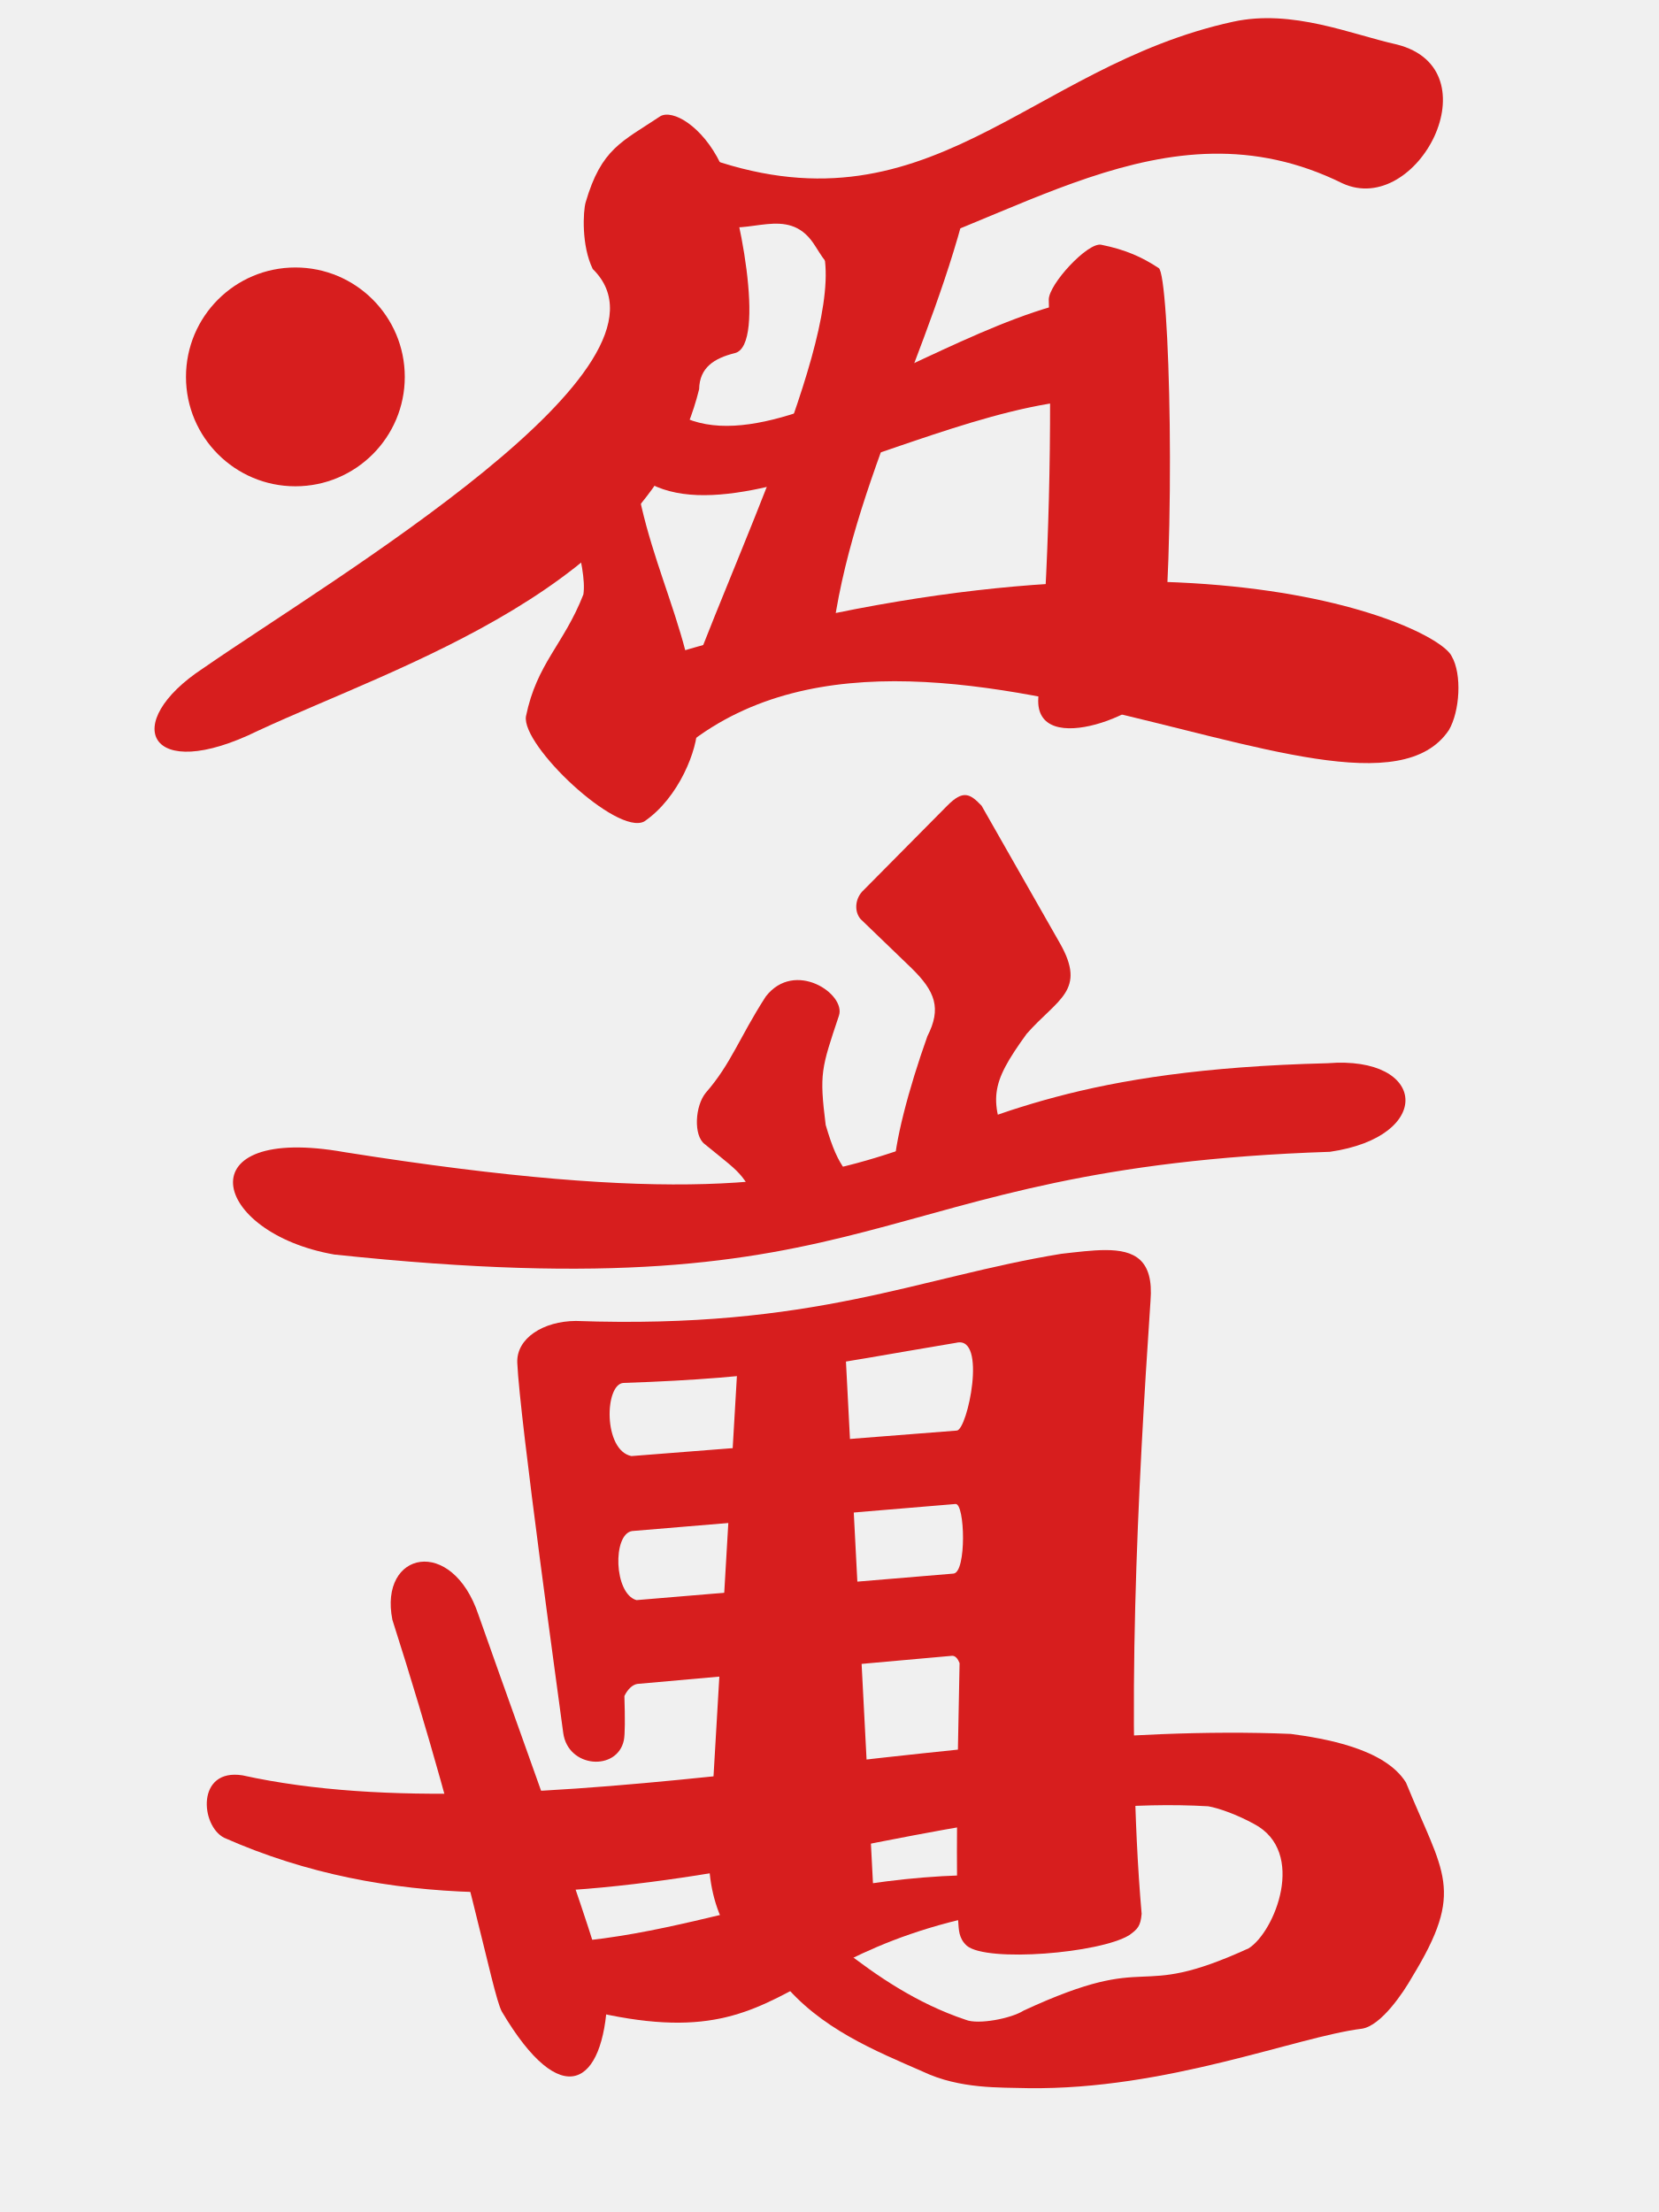
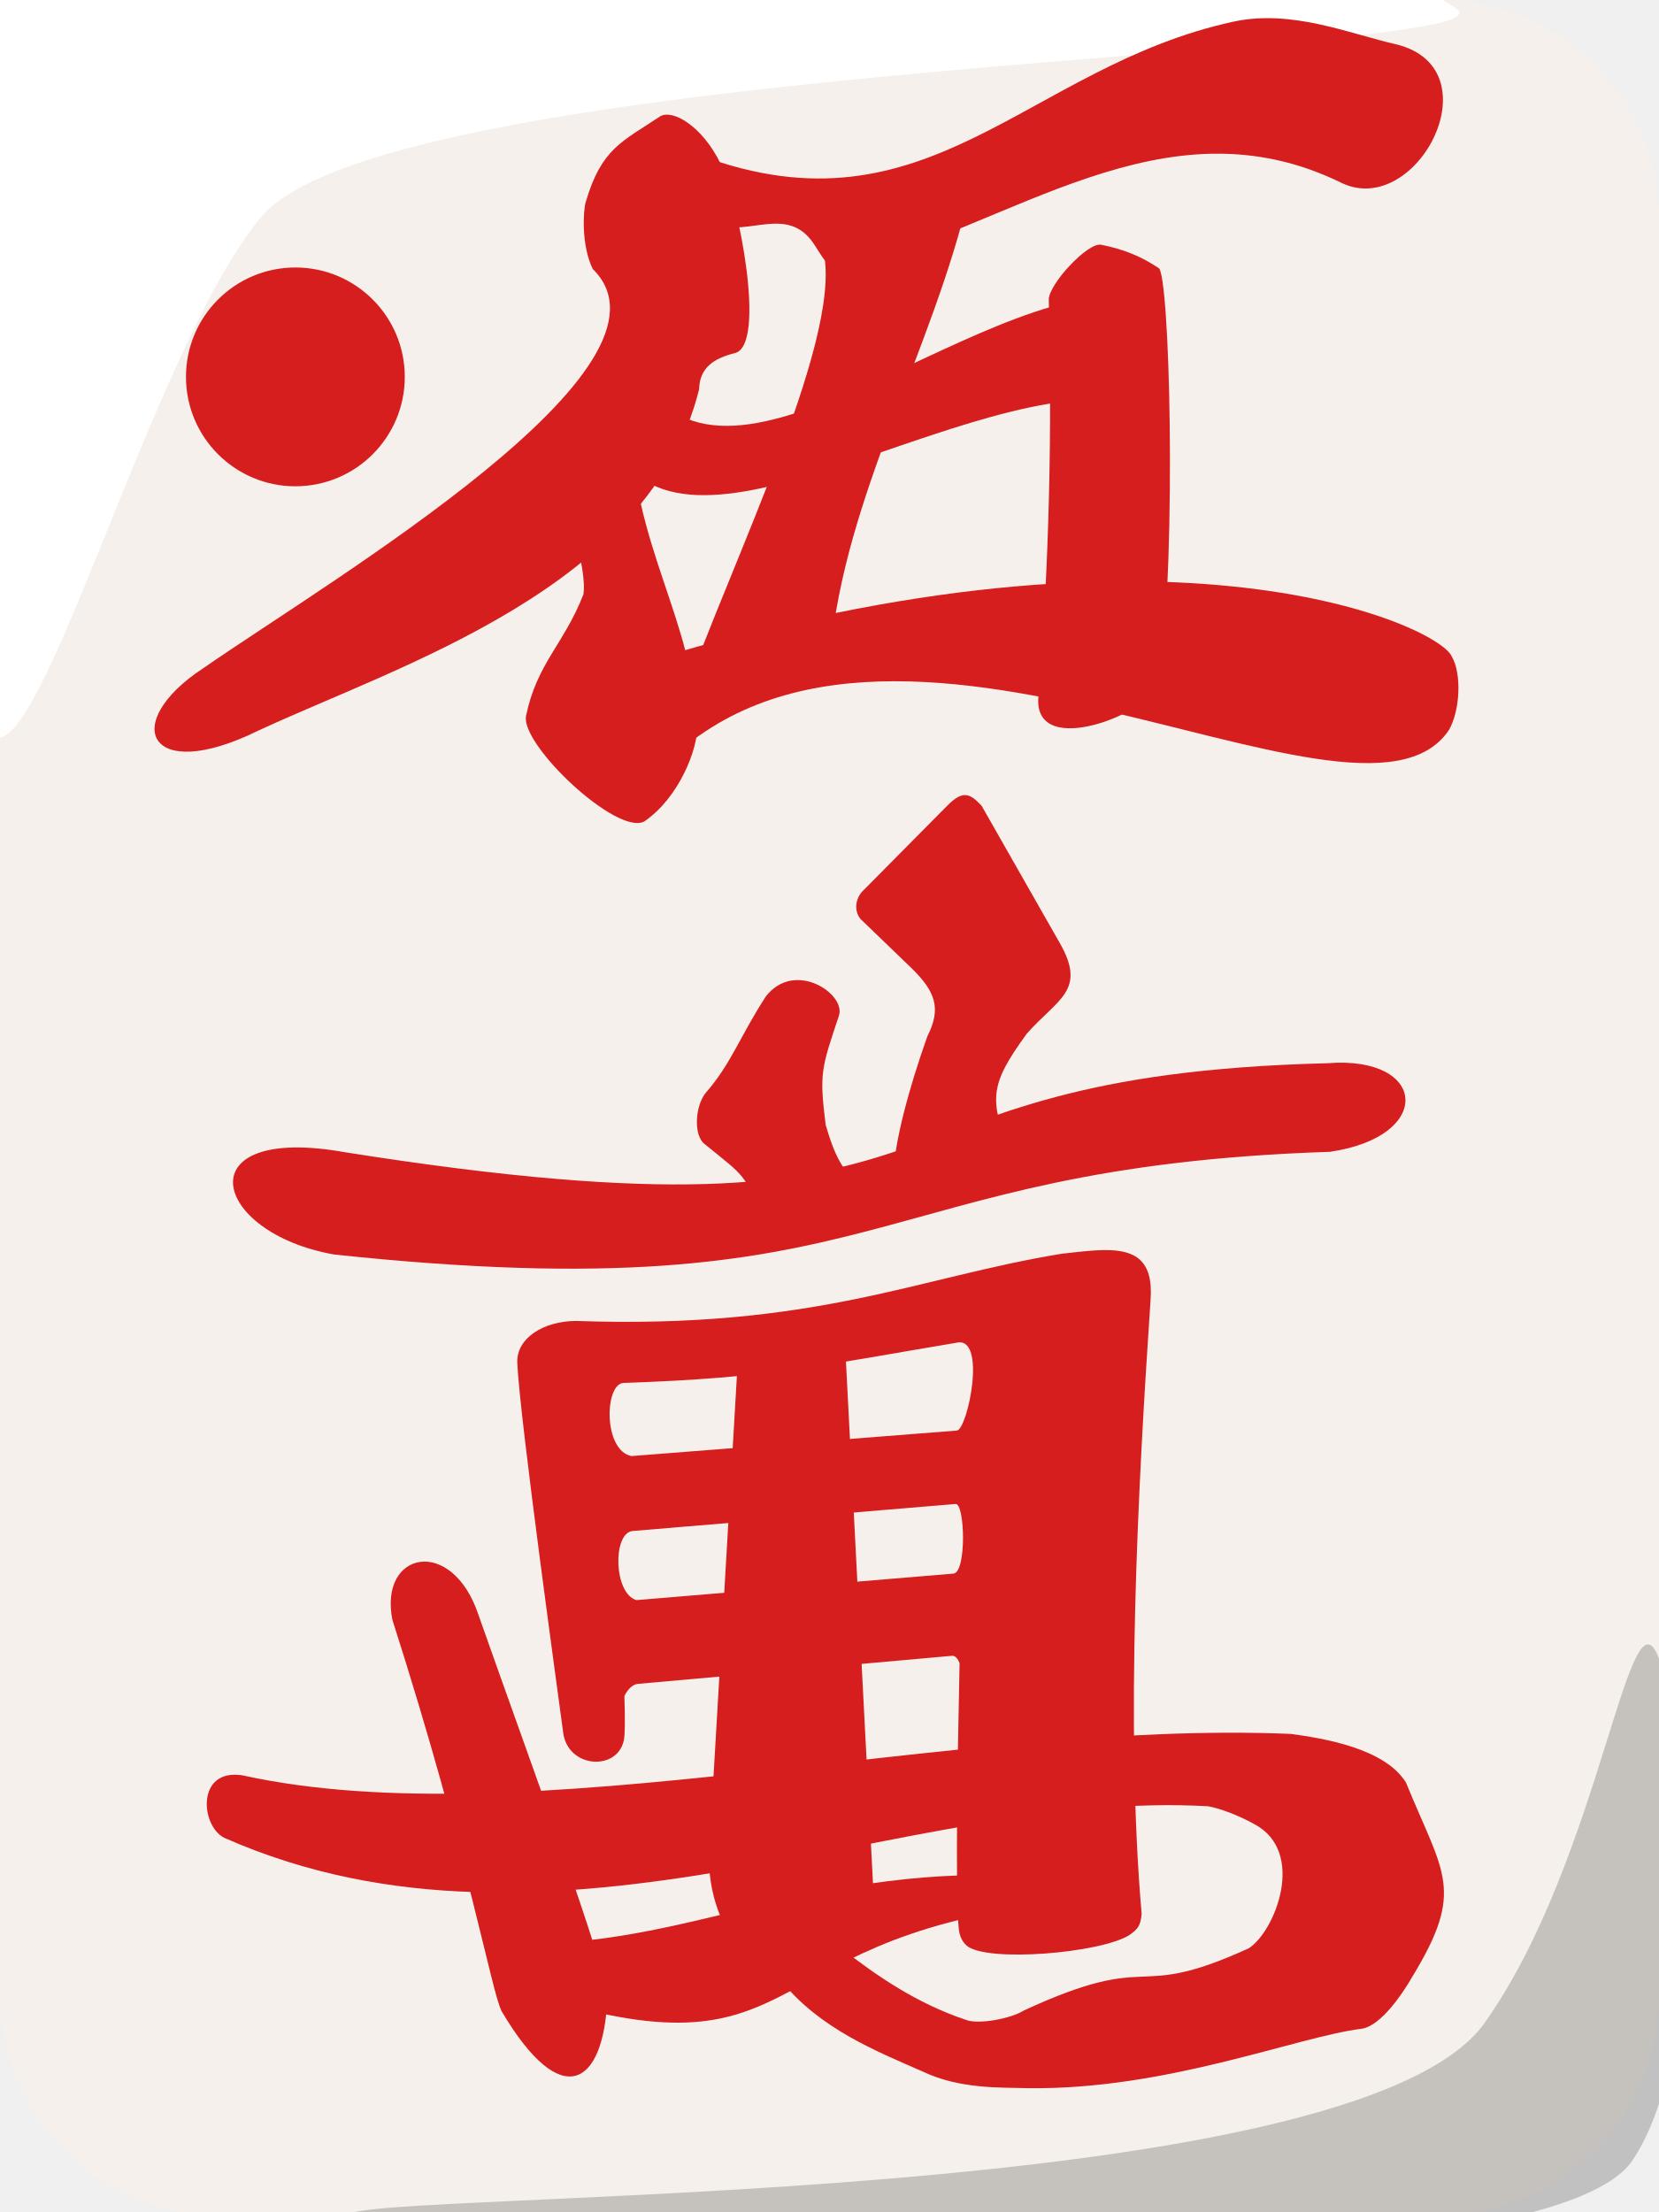
<svg xmlns="http://www.w3.org/2000/svg" width="300" height="400">
+   <g transform="translate(0 -652.362)">
+     <rect width="300.059" height="400.778" y="652.284" ry="40" style="opacity:1;fill:#f5f0eb;fill-opacity:1;fill-rule:nonzero;stroke:none;stroke-width:10;stroke-linecap:butt;stroke-linejoin:round;stroke-miterlimit:4;stroke-dasharray:none;stroke-dashoffset:0;stroke-opacity:1" />
+     <path d="M-4.769 775.071c-4.881-33.076-12.077-100.834 3.49-123.007 20.277-26.12 234.78-20.433 264.593 1.846 12.9 8.739-192.964 9.211-216.215 37.835C24.391 719.112.651 818.187-4.769 775.07Z" mask="url(#b)" style="fill:#fff;fill-opacity:1;fill-rule:evenodd;stroke:none;stroke-width:1px;stroke-linecap:butt;stroke-linejoin:miter;stroke-opacity:1;filter:url(#a)" />
+     <path d="M151.736 1025.018c-3.327-9.314-10.249-68.454 5.318-90.627 20.277-26.12 219.436-16.458 231.555-9.932 11.074 5.317-178.604.06-204.851 34.867-21.594 30-26.501 82.178-32.022 65.692z" mask="url(#c)" style="fill:#000;fill-opacity:.196;fill-rule:evenodd;stroke:none;stroke-width:1px;stroke-linecap:butt;stroke-linejoin:miter;stroke-opacity:1;filter:url(#a)" transform="rotate(180 225.969 988.943)" />
+   </g>
  <g transform="translate(0 -652.362)">
    <path d="M-973.9 230.335c101.51 10.776 95.086-15.763 180.061-18.577 18.885-2.746 17.635-17.46-.449-16.017-90.368 2.243-58.78 34.94-177.693 16.091-28.997-5.176-24.264 14.568-1.919 18.503z" style="fill:#d71e1e;fill-opacity:1;fill-rule:evenodd;stroke:none;stroke-width:1px;stroke-linecap:butt;stroke-linejoin:miter;stroke-opacity:1" transform="translate(1034.343 648.886)" />
    <path d="M-882.636 187.136c1.312-3.924-7.997-10.181-13.22-3.472-4.83 7.479-6.263 12.155-10.86 17.42-1.958 2.393-2.24 7.725-.216 9.267 7.568 6.199 6.724 4.784 11.5 14.738l20.53-1.762c-6.52-8.589-7.597-7.834-10.131-16.424-1.165-9.327-.808-10.176 2.397-19.767zM-856.843 149.174c-2.072-2.165-3.31-2.932-6.213 0l-15.391 15.54c-1.348 1.501-1.372 3.706-.264 4.97l9.17 8.834c4.353 4.252 5.464 7.314 2.9 12.336-3.42 9.616-5.987 19.367-6.097 24.708l21.18-3.487c-3.959-9.818-3.87-12.358 2.866-21.647 5.559-6.327 10.933-7.774 5.995-16.417zM-834.44 229.53c-2.379 0-5.115.351-7.986.675-25.98 4.24-44.632 13.662-87.783 12.14-5.841.03-10.797 3.109-10.592 7.59.416 9.893 7.7 62.177 8.305 66.89.853 6.417 9.79 6.987 10.967 1.34.215-1.033.221-3.957.098-7.995.547-1.144 1.397-2.02 2.308-2.184l56.983-5.092c.58.007 1.014.545 1.32 1.33-.442 20.094-.684 39.742-.254 46.624.124 1.52.051 3.12 1.57 4.486 3.627 3.034 24.108 1.363 29.408-1.947 1.469-1.078 2-1.583 2.198-3.83-2.961-33.992-.668-77.218 1.605-110.873.597-7.453-2.911-9.155-8.146-9.155zm-26.98 16.763c5.652-1.39 2.022 15.828.088 15.877l-58.828 4.611c-5.127-1.024-4.88-13.066-1.422-13.228 26.639-.896 35.744-3.181 60.162-7.26zm-.129 29.152c1.706-.13 2.018 12.385-.38 12.586l-57.32 4.797c-4.102-1.15-4.353-11.962-.78-12.492z" style="fill:#d71e1e;fill-opacity:1;fill-rule:evenodd;stroke:none;stroke-width:1px;stroke-linecap:butt;stroke-linejoin:miter;stroke-opacity:1" transform="translate(1034.343 648.886)" />
    <path d="m-881.542 246.32-19.233.635-5.291 90.56c-.751 10.291 4.492 20.61 11.24 20.762l18.743-6.546z" style="fill:#d71e1e;fill-opacity:1;fill-rule:evenodd;stroke:none;stroke-width:1px;stroke-linecap:butt;stroke-linejoin:miter;stroke-opacity:1" transform="translate(1034.343 648.886)" />
    <path d="m-942.636 354.94.846 8.028c54.246 18.284 41.637-8.576 96.894-15.151l-.634-4.928c-42.242-2.988-64.353 13.179-97.106 12.051z" style="fill:#d71e1e;fill-opacity:1;fill-rule:evenodd;stroke:none;stroke-width:1px;stroke-linecap:butt;stroke-linejoin:miter;stroke-opacity:1" transform="translate(1034.343 648.886)" />
    <path d="M-947.816 295.507c-4.79-14.35-18.047-11.53-15.57.885 13.898 43.448 17.943 67.498 19.8 70.859 10.792 18.228 18.402 13.453 19.078-2.434.112-4.85-14.234-43.495-23.308-69.31z" style="fill:#d71e1e;fill-opacity:1;fill-rule:evenodd;stroke:none;stroke-width:1px;stroke-linecap:butt;stroke-linejoin:miter;stroke-opacity:1" transform="translate(1034.343 648.886)" />
    <path d="M-990.503 324.512c-8.36-1.304-7.6 9.084-3.317 11.288 59.848 26.468 123.839-8.865 177.967-5.69 2.058.368 5.312 1.563 8.294 3.201 9.557 5.048 3.734 19.51-.976 22.479-21.536 9.845-16.514.091-40.673 11.25-2.278 1.46-8.257 2.596-10.482 1.685-8.943-2.978-16.302-8.103-22.15-12.665l-11.189 5.646c6.906 8.601 17.1 12.672 25.541 16.372 6.747 3.213 14.126 2.854 19.03 3.005 25.107.345 48.588-9.297 60.402-10.755 3.458-.53 7.483-6.526 9.05-9.31 9.692-15.872 5.689-18.57-1.085-35.189-3.85-6.232-14.98-8.011-20.828-8.804-60.717-2.575-138.254 18.811-189.584 7.487z" style="fill:#d71e1e;fill-opacity:1;fill-rule:evenodd;stroke:none;stroke-width:1px;stroke-linecap:butt;stroke-linejoin:miter;stroke-opacity:1" transform="translate(1034.343 648.886)" />
    <path d="M120.278 677.755c-7.839 4.681-12.064 5.884-15.284 15.77-.51 1.597-.898 7.875 1.458 12.18 20.422 17.876-53.387 56.713-79.774 73.059-17.174 10.058-11.334 21.34 11.193 11.453 29.066-12.078 80.297-26.144 90.366-62.506.097-3.988 3.074-5.668 7.33-6.618 6.515-1.426.793-27.814-2.95-34.691-3.744-6.878-9.805-9.96-12.34-8.647z" style="fill:#d71e1e;fill-opacity:1;fill-rule:evenodd;stroke:none;stroke-width:1px;stroke-linecap:butt;stroke-linejoin:miter;stroke-opacity:1" transform="matrix(.88299 0 0 .98817 13.191 3.649)" />
    <path d="M99.312 743.711c1.357 4.64 6.088 16.553 5.224 21.547-3.978 9.125-9.54 12.594-11.761 22.305-.952 5.342 18.6 21.858 24.214 19.247 7.173-4.348 10.984-13.343 10.866-17.385-.778-19.434-13.169-33.196-13.617-55.569zM128.522 684.935c46.746 15.517 66.839-16.275 109.097-24.485 12.117-2.354 24.184 2.325 33.482 4.164 20.109 4.514 4.228 31.738-11.122 25.41-36.558-16.135-67.906 8.155-102.605 15.75-2.567.415-4.134-2.71-5.774-4.832-5.31-6.875-13.323-1.203-19.858-3.348z" style="fill:#d71e1e;fill-opacity:1;fill-rule:evenodd;stroke:none;stroke-width:1px;stroke-linecap:butt;stroke-linejoin:miter;stroke-opacity:1" transform="matrix(.88299 0 0 .98817 13.191 3.649)" />
    <path d="m183.562 691.904-31.765 6.917c9.85 10.819-13.475 53.482-25.203 81.46l28.507-3.847c2.864-29.115 21.097-56.086 28.461-84.53z" style="fill:#d71e1e;fill-opacity:1;fill-rule:evenodd;stroke:none;stroke-width:1px;stroke-linecap:butt;stroke-linejoin:miter;stroke-opacity:1" transform="matrix(.88299 0 0 .98817 13.191 3.649)" />
    <path d="M114.446 721.803c15.8 34.888 69.15-14 103.232-11.18v19.42c-34.971-5.666-93.652 35.539-107.635 6.713z" style="fill:#d71e1e;fill-opacity:1;fill-rule:evenodd;stroke:none;stroke-width:1px;stroke-linecap:butt;stroke-linejoin:miter;stroke-opacity:1" transform="matrix(.88299 0 0 .98817 13.191 3.649)" />
    <path d="M210.572 701.264c-2.786-.466-10.745 7.252-10.727 10.046.69 24.488.084 48.43-2.146 72.918-.809 11.468 23.903 2.384 24.925-3.049 3.435-25.639 1.957-74.428-.259-75.638-3.42-2.013-6.725-3.357-11.793-4.277z" style="fill:#d71e1e;fill-opacity:1;fill-rule:evenodd;stroke:none;stroke-width:1px;stroke-linecap:butt;stroke-linejoin:miter;stroke-opacity:1" transform="matrix(.88299 0 0 .98817 13.191 3.649)" />
    <path d="M112.96 778.815c109.318-31.088 166.209-8.227 169.392-2.254 2.148 3.278 1.684 10.11-.574 13.531C262.919 815.17 162.15 750.725 116.71 800.8z" style="fill:#d71e1e;fill-opacity:1;fill-rule:evenodd;stroke:none;stroke-width:1px;stroke-linecap:butt;stroke-linejoin:miter;stroke-opacity:1" transform="matrix(.88299 0 0 .98817 13.191 3.649)" />
    <circle cx="53.414" cy="720.515" r="19.783" style="opacity:1;fill:#d71e1e;fill-opacity:1;fill-rule:nonzero;stroke:none;stroke-width:10;stroke-linecap:butt;stroke-linejoin:round;stroke-miterlimit:4;stroke-dasharray:none;stroke-dashoffset:0;stroke-opacity:1" />
  </g>
</svg>
